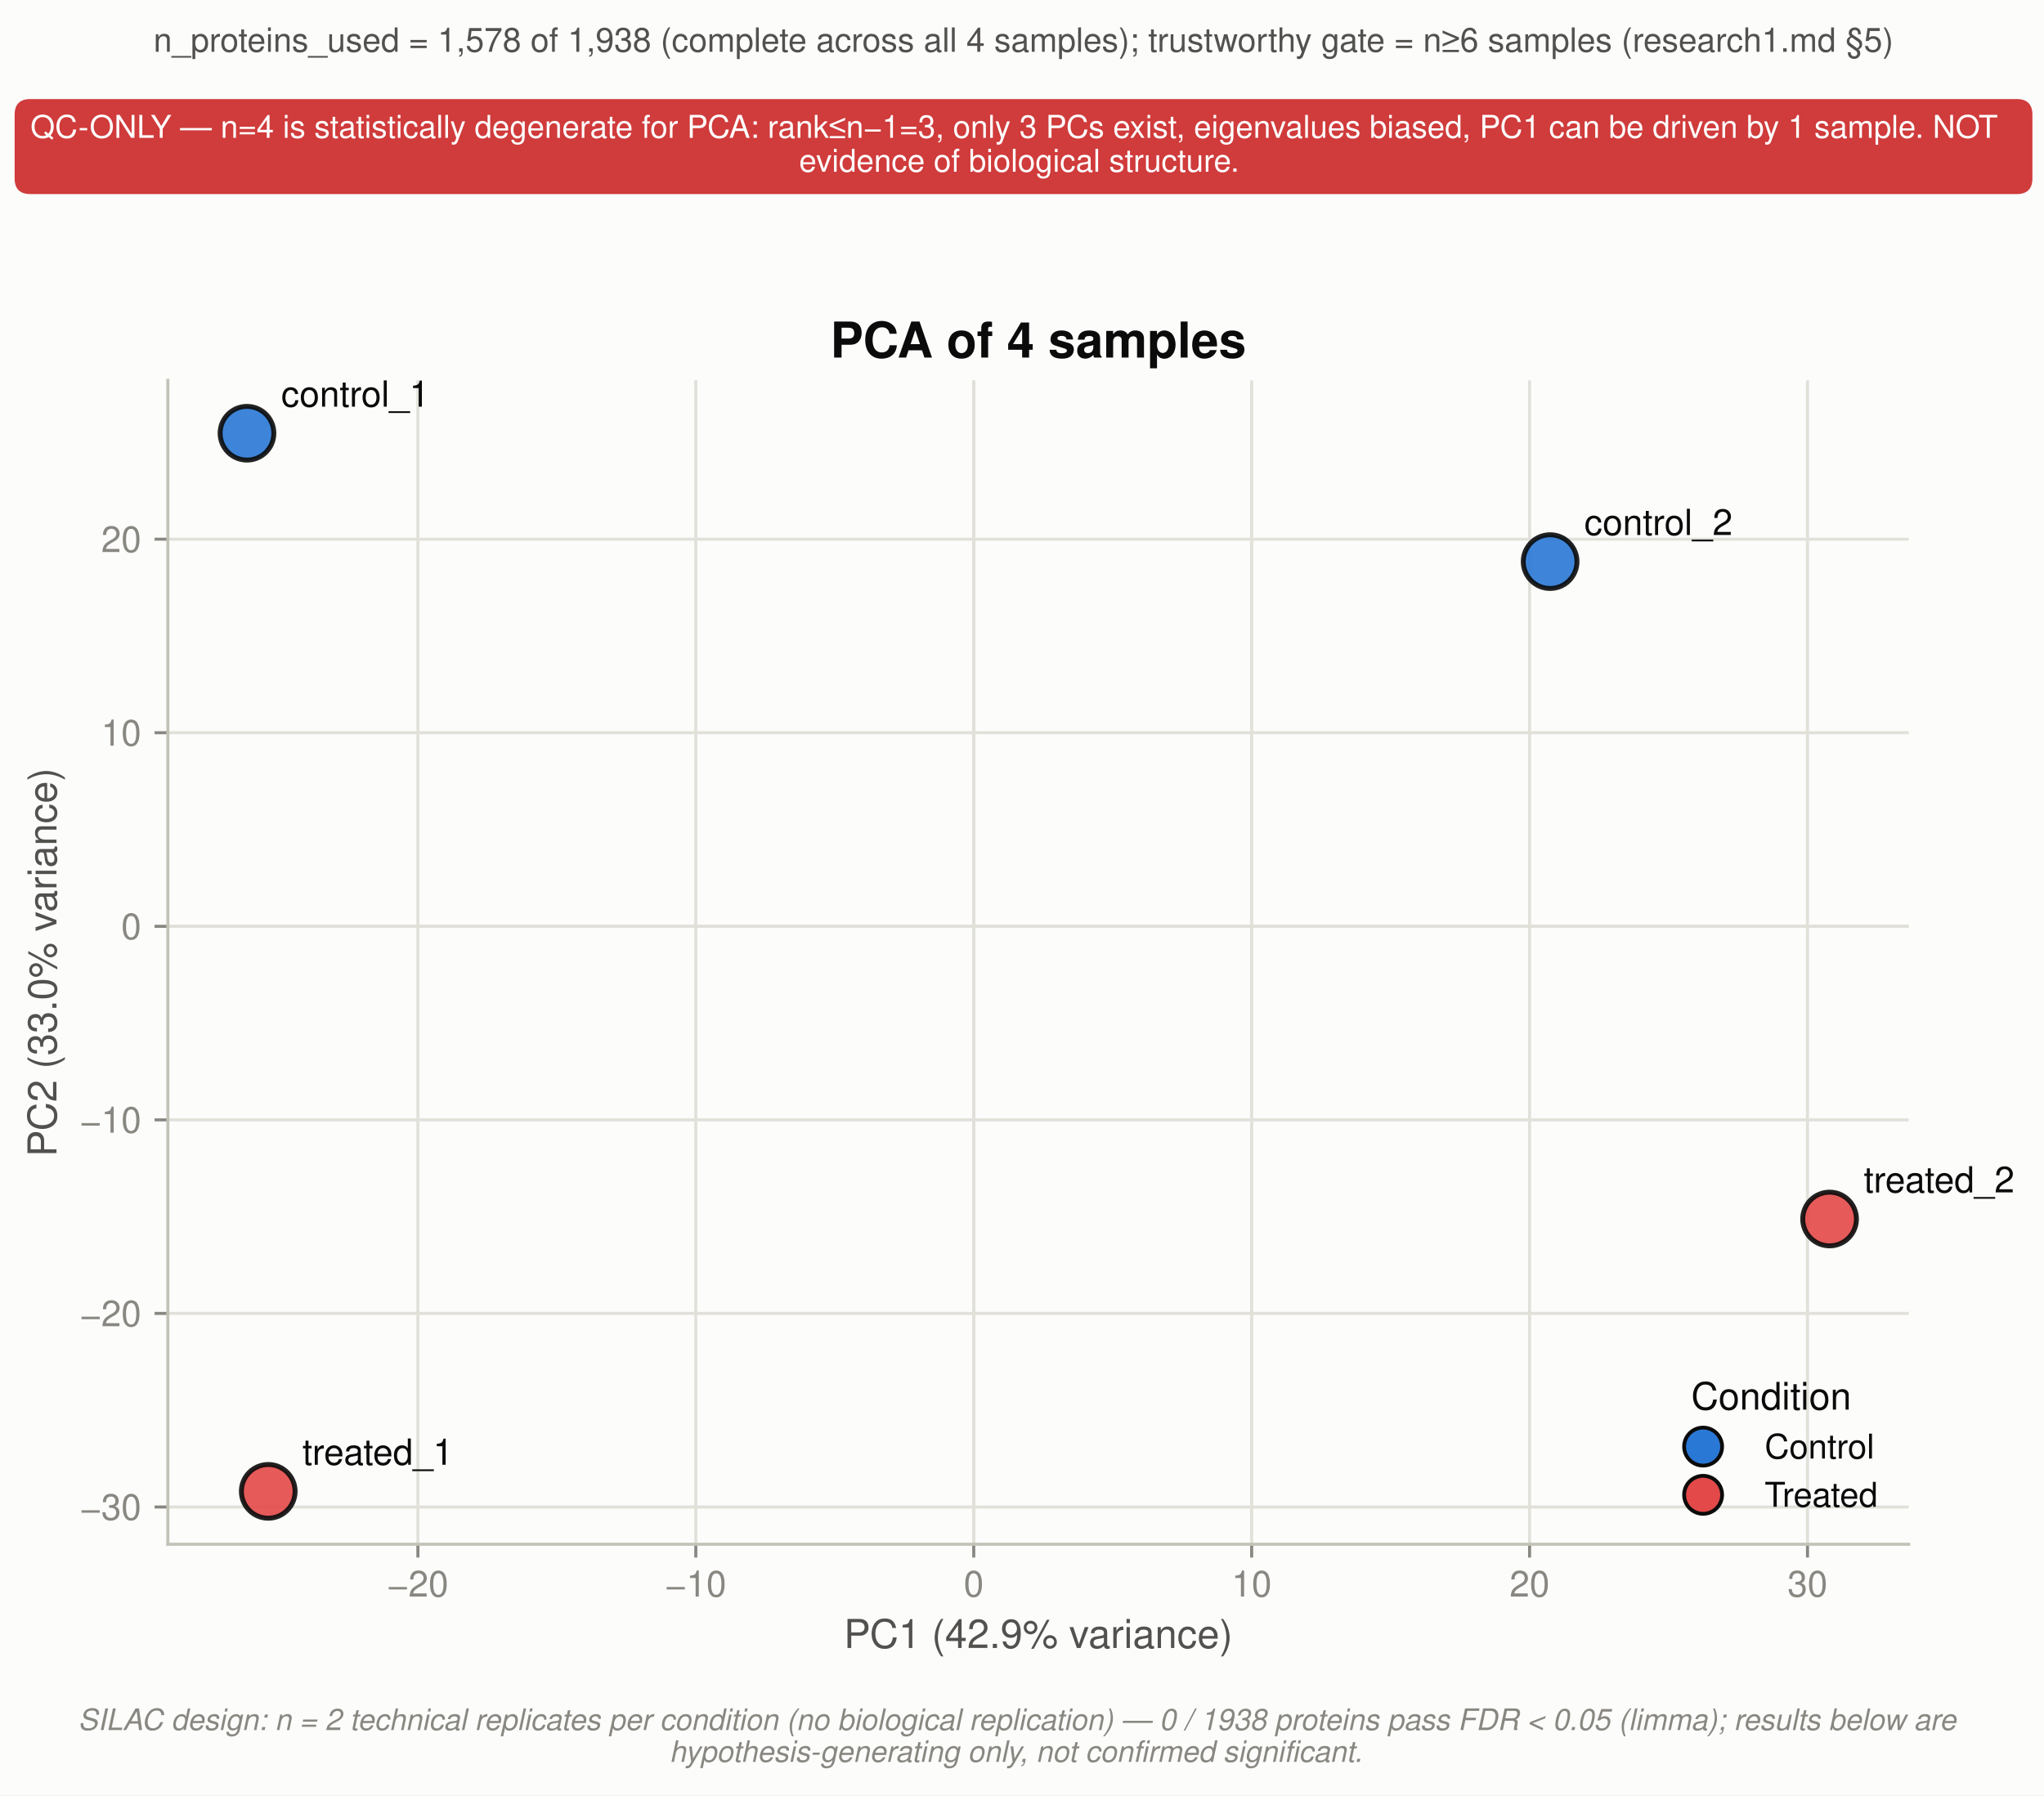
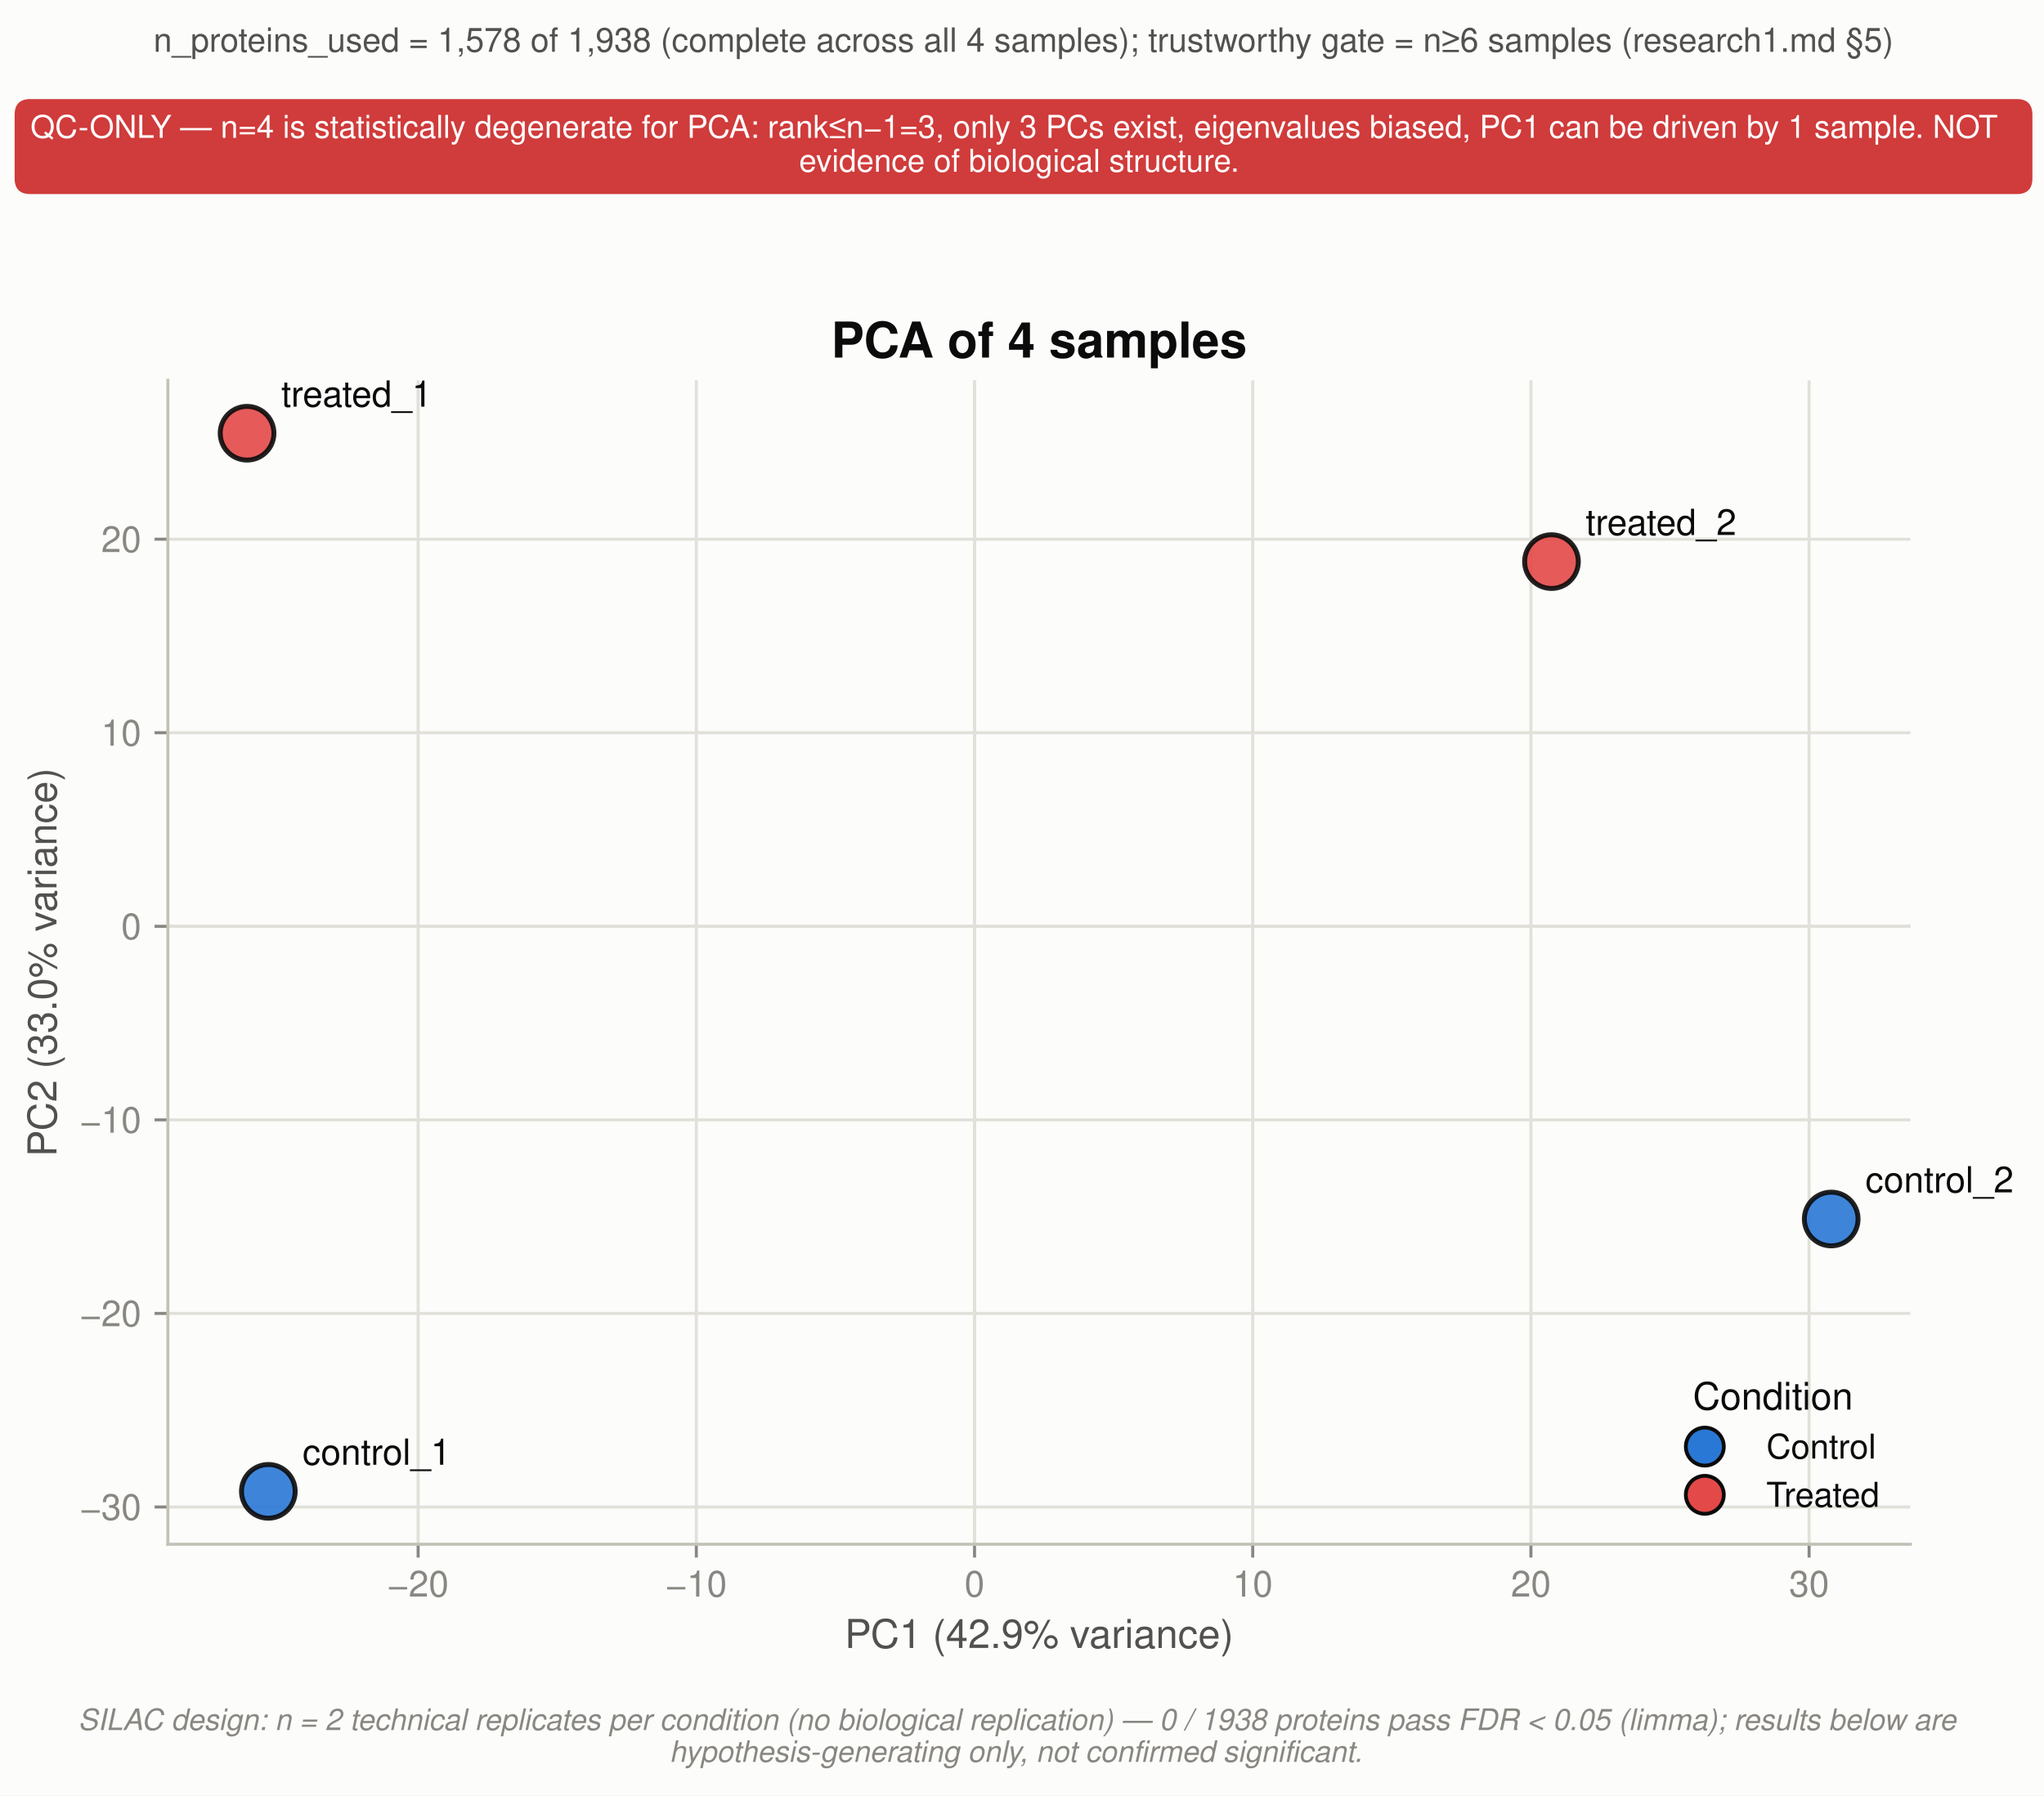
<svg xmlns="http://www.w3.org/2000/svg" xmlns:xlink="http://www.w3.org/1999/xlink" width="538.292pt" height="472.896pt" viewBox="0 0 538.292 472.896" version="1.1">
  <defs>
    <style type="text/css">*{stroke-linejoin: round; stroke-linecap: butt}</style>
  </defs>
  <g id="figure_1">
    <g id="patch_1">
      <path d="M 0 472.896  L 538.292 472.896  L 538.292 0  L 0 0  z " style="fill: #fcfcfb" />
    </g>
    <g id="axes_1">
      <g id="patch_2">
-         <path d="M 44.206 406.744  L 502.663 406.744  L 502.663 100.176  L 44.206 100.176  z " style="fill: #fcfcfb" />
+         <path d="M 44.206 406.744  L 503.113 406.744  L 503.113 100.176  L 44.206 100.176  z " style="fill: #fcfcfb" />
      </g>
      <g id="matplotlib.axis_1">
        <g id="xtick_1">
          <g id="line2d_1">
-             <path d="M 110.052 406.744  L 110.052 100.176  " clip-path="url(#pb75057fc97)" style="fill: none; stroke: #e1e0d9; stroke-width: 0.8; stroke-linecap: square" />
+             <path d="M 110.116 406.744  L 110.116 100.176  " clip-path="url(#p90322f97b9)" style="fill: none; stroke: #e1e0d9; stroke-width: 0.8; stroke-linecap: square" />
          </g>
          <g id="line2d_2">
            <defs>
-               <path id="m70af6d9a40" d="M 0 0  L 0 3.5  " style="stroke: #898781; stroke-width: 0.8" />
+               <path id="m5e6d50a8f6" d="M 0 0  L 0 3.5  " style="stroke: #898781; stroke-width: 0.8" />
            </defs>
            <g>
-               <use xlink:href="#m70af6d9a40" x="110.052" y="406.744" style="fill: #898781; stroke: #898781; stroke-width: 0.8" />
+               <use xlink:href="#m5e6d50a8f6" x="110.116" y="406.744" style="fill: #898781; stroke: #898781; stroke-width: 0.8" />
            </g>
          </g>
          <g id="text_1">
-             <text style="font-size: 9.5px; font-family: 'Helvetica Neue', 'Helvetica', 'Arial', 'DejaVu Sans', sans-serif; text-anchor: middle; fill: #898781" x="110.052" y="420.528" transform="rotate(-0 110.0516 420.5276)">−20</text>
+             <text style="font-size: 9.5px; font-family: 'Helvetica Neue', 'Helvetica', 'Arial', 'DejaVu Sans', sans-serif; text-anchor: middle; fill: #898781" x="110.116" y="420.528" transform="rotate(-0 110.1162 420.5276)">−20</text>
          </g>
        </g>
        <g id="xtick_2">
          <g id="line2d_3">
-             <path d="M 183.243 406.744  L 183.243 100.176  " clip-path="url(#pb75057fc97)" style="fill: none; stroke: #e1e0d9; stroke-width: 0.8; stroke-linecap: square" />
+             <path d="M 183.38 406.744  L 183.38 100.176  " clip-path="url(#p90322f97b9)" style="fill: none; stroke: #e1e0d9; stroke-width: 0.8; stroke-linecap: square" />
          </g>
          <g id="line2d_4">
            <g>
-               <use xlink:href="#m70af6d9a40" x="183.243" y="406.744" style="fill: #898781; stroke: #898781; stroke-width: 0.8" />
+               <use xlink:href="#m5e6d50a8f6" x="183.38" y="406.744" style="fill: #898781; stroke: #898781; stroke-width: 0.8" />
            </g>
          </g>
          <g id="text_2">
-             <text style="font-size: 9.5px; font-family: 'Helvetica Neue', 'Helvetica', 'Arial', 'DejaVu Sans', sans-serif; text-anchor: middle; fill: #898781" x="183.243" y="420.528" transform="rotate(-0 183.2433 420.5276)">−10</text>
+             <text style="font-size: 9.5px; font-family: 'Helvetica Neue', 'Helvetica', 'Arial', 'DejaVu Sans', sans-serif; text-anchor: middle; fill: #898781" x="183.38" y="420.528" transform="rotate(-0 183.3798 420.5276)">−10</text>
          </g>
        </g>
        <g id="xtick_3">
          <g id="line2d_5">
-             <path d="M 256.435 406.744  L 256.435 100.176  " clip-path="url(#pb75057fc97)" style="fill: none; stroke: #e1e0d9; stroke-width: 0.8; stroke-linecap: square" />
+             <path d="M 256.643 406.744  L 256.643 100.176  " clip-path="url(#p90322f97b9)" style="fill: none; stroke: #e1e0d9; stroke-width: 0.8; stroke-linecap: square" />
          </g>
          <g id="line2d_6">
            <g>
-               <use xlink:href="#m70af6d9a40" x="256.435" y="406.744" style="fill: #898781; stroke: #898781; stroke-width: 0.8" />
+               <use xlink:href="#m5e6d50a8f6" x="256.643" y="406.744" style="fill: #898781; stroke: #898781; stroke-width: 0.8" />
            </g>
          </g>
          <g id="text_3">
-             <text style="font-size: 9.5px; font-family: 'Helvetica Neue', 'Helvetica', 'Arial', 'DejaVu Sans', sans-serif; text-anchor: middle; fill: #898781" x="256.435" y="420.528" transform="rotate(-0 256.435 420.5276)">0</text>
+             <text style="font-size: 9.5px; font-family: 'Helvetica Neue', 'Helvetica', 'Arial', 'DejaVu Sans', sans-serif; text-anchor: middle; fill: #898781" x="256.643" y="420.528" transform="rotate(-0 256.6433 420.5276)">0</text>
          </g>
        </g>
        <g id="xtick_4">
          <g id="line2d_7">
-             <path d="M 329.627 406.744  L 329.627 100.176  " clip-path="url(#pb75057fc97)" style="fill: none; stroke: #e1e0d9; stroke-width: 0.8; stroke-linecap: square" />
+             <path d="M 329.907 406.744  L 329.907 100.176  " clip-path="url(#p90322f97b9)" style="fill: none; stroke: #e1e0d9; stroke-width: 0.8; stroke-linecap: square" />
          </g>
          <g id="line2d_8">
            <g>
-               <use xlink:href="#m70af6d9a40" x="329.627" y="406.744" style="fill: #898781; stroke: #898781; stroke-width: 0.8" />
+               <use xlink:href="#m5e6d50a8f6" x="329.907" y="406.744" style="fill: #898781; stroke: #898781; stroke-width: 0.8" />
            </g>
          </g>
          <g id="text_4">
-             <text style="font-size: 9.5px; font-family: 'Helvetica Neue', 'Helvetica', 'Arial', 'DejaVu Sans', sans-serif; text-anchor: middle; fill: #898781" x="329.627" y="420.528" transform="rotate(-0 329.6267 420.5276)">10</text>
+             <text style="font-size: 9.5px; font-family: 'Helvetica Neue', 'Helvetica', 'Arial', 'DejaVu Sans', sans-serif; text-anchor: middle; fill: #898781" x="329.907" y="420.528" transform="rotate(-0 329.9069 420.5276)">10</text>
          </g>
        </g>
        <g id="xtick_5">
          <g id="line2d_9">
-             <path d="M 402.818 406.744  L 402.818 100.176  " clip-path="url(#pb75057fc97)" style="fill: none; stroke: #e1e0d9; stroke-width: 0.8; stroke-linecap: square" />
+             <path d="M 403.17 406.744  L 403.17 100.176  " clip-path="url(#p90322f97b9)" style="fill: none; stroke: #e1e0d9; stroke-width: 0.8; stroke-linecap: square" />
          </g>
          <g id="line2d_10">
            <g>
-               <use xlink:href="#m70af6d9a40" x="402.818" y="406.744" style="fill: #898781; stroke: #898781; stroke-width: 0.8" />
+               <use xlink:href="#m5e6d50a8f6" x="403.17" y="406.744" style="fill: #898781; stroke: #898781; stroke-width: 0.8" />
            </g>
          </g>
          <g id="text_5">
-             <text style="font-size: 9.5px; font-family: 'Helvetica Neue', 'Helvetica', 'Arial', 'DejaVu Sans', sans-serif; text-anchor: middle; fill: #898781" x="402.818" y="420.528" transform="rotate(-0 402.8185 420.5276)">20</text>
+             <text style="font-size: 9.5px; font-family: 'Helvetica Neue', 'Helvetica', 'Arial', 'DejaVu Sans', sans-serif; text-anchor: middle; fill: #898781" x="403.17" y="420.528" transform="rotate(-0 403.1705 420.5276)">20</text>
          </g>
        </g>
        <g id="xtick_6">
          <g id="line2d_11">
-             <path d="M 476.01 406.744  L 476.01 100.176  " clip-path="url(#pb75057fc97)" style="fill: none; stroke: #e1e0d9; stroke-width: 0.8; stroke-linecap: square" />
+             <path d="M 476.434 406.744  L 476.434 100.176  " clip-path="url(#p90322f97b9)" style="fill: none; stroke: #e1e0d9; stroke-width: 0.8; stroke-linecap: square" />
          </g>
          <g id="line2d_12">
            <g>
-               <use xlink:href="#m70af6d9a40" x="476.01" y="406.744" style="fill: #898781; stroke: #898781; stroke-width: 0.8" />
+               <use xlink:href="#m5e6d50a8f6" x="476.434" y="406.744" style="fill: #898781; stroke: #898781; stroke-width: 0.8" />
            </g>
          </g>
          <g id="text_6">
-             <text style="font-size: 9.5px; font-family: 'Helvetica Neue', 'Helvetica', 'Arial', 'DejaVu Sans', sans-serif; text-anchor: middle; fill: #898781" x="476.01" y="420.528" transform="rotate(-0 476.0102 420.5276)">30</text>
+             <text style="font-size: 9.5px; font-family: 'Helvetica Neue', 'Helvetica', 'Arial', 'DejaVu Sans', sans-serif; text-anchor: middle; fill: #898781" x="476.434" y="420.528" transform="rotate(-0 476.434 420.5276)">30</text>
          </g>
        </g>
        <g id="text_7">
-           <text style="font-size: 10.5px; font-family: 'Helvetica Neue', 'Helvetica', 'Arial', 'DejaVu Sans', sans-serif; text-anchor: middle; fill: #52514e" x="273.435" y="434.074" transform="rotate(-0 273.4347 434.0742)">PC1 (42.9% variance)</text>
+           <text style="font-size: 10.5px; font-family: 'Helvetica Neue', 'Helvetica', 'Arial', 'DejaVu Sans', sans-serif; text-anchor: middle; fill: #52514e" x="273.66" y="434.074" transform="rotate(-0 273.6597 434.0742)">PC1 (42.9% variance)</text>
        </g>
      </g>
      <g id="matplotlib.axis_2">
        <g id="ytick_1">
          <g id="line2d_13">
-             <path d="M 44.206 396.925  L 502.663 396.925  " clip-path="url(#pb75057fc97)" style="fill: none; stroke: #e1e0d9; stroke-width: 0.8; stroke-linecap: square" />
+             <path d="M 44.206 396.925  L 503.113 396.925  " clip-path="url(#p90322f97b9)" style="fill: none; stroke: #e1e0d9; stroke-width: 0.8; stroke-linecap: square" />
          </g>
          <g id="line2d_14">
            <defs>
-               <path id="m0026a164ce" d="M 0 0  L -3.5 0  " style="stroke: #898781; stroke-width: 0.8" />
+               <path id="ma231604d0b" d="M 0 0  L -3.5 0  " style="stroke: #898781; stroke-width: 0.8" />
            </defs>
            <g>
-               <use xlink:href="#m0026a164ce" x="44.206" y="396.925" style="fill: #898781; stroke: #898781; stroke-width: 0.8" />
+               <use xlink:href="#ma231604d0b" x="44.206" y="396.925" style="fill: #898781; stroke: #898781; stroke-width: 0.8" />
            </g>
          </g>
          <g id="text_8">
            <text style="font-size: 9.5px; font-family: 'Helvetica Neue', 'Helvetica', 'Arial', 'DejaVu Sans', sans-serif; text-anchor: end; fill: #898781" x="37.206" y="400.317" transform="rotate(-0 37.20648 400.3171)">−30</text>
          </g>
        </g>
        <g id="ytick_2">
          <g id="line2d_15">
-             <path d="M 44.206 345.943  L 502.663 345.943  " clip-path="url(#pb75057fc97)" style="fill: none; stroke: #e1e0d9; stroke-width: 0.8; stroke-linecap: square" />
+             <path d="M 44.206 345.943  L 503.113 345.943  " clip-path="url(#p90322f97b9)" style="fill: none; stroke: #e1e0d9; stroke-width: 0.8; stroke-linecap: square" />
          </g>
          <g id="line2d_16">
            <g>
-               <use xlink:href="#m0026a164ce" x="44.206" y="345.943" style="fill: #898781; stroke: #898781; stroke-width: 0.8" />
+               <use xlink:href="#ma231604d0b" x="44.206" y="345.943" style="fill: #898781; stroke: #898781; stroke-width: 0.8" />
            </g>
          </g>
          <g id="text_9">
            <text style="font-size: 9.5px; font-family: 'Helvetica Neue', 'Helvetica', 'Arial', 'DejaVu Sans', sans-serif; text-anchor: end; fill: #898781" x="37.206" y="349.335" transform="rotate(-0 37.20648 349.3351)">−20</text>
          </g>
        </g>
        <g id="ytick_3">
          <g id="line2d_17">
-             <path d="M 44.206 294.961  L 502.663 294.961  " clip-path="url(#pb75057fc97)" style="fill: none; stroke: #e1e0d9; stroke-width: 0.8; stroke-linecap: square" />
+             <path d="M 44.206 294.961  L 503.113 294.961  " clip-path="url(#p90322f97b9)" style="fill: none; stroke: #e1e0d9; stroke-width: 0.8; stroke-linecap: square" />
          </g>
          <g id="line2d_18">
            <g>
-               <use xlink:href="#m0026a164ce" x="44.206" y="294.961" style="fill: #898781; stroke: #898781; stroke-width: 0.8" />
+               <use xlink:href="#ma231604d0b" x="44.206" y="294.961" style="fill: #898781; stroke: #898781; stroke-width: 0.8" />
            </g>
          </g>
          <g id="text_10">
            <text style="font-size: 9.5px; font-family: 'Helvetica Neue', 'Helvetica', 'Arial', 'DejaVu Sans', sans-serif; text-anchor: end; fill: #898781" x="37.206" y="298.353" transform="rotate(-0 37.20648 298.3532)">−10</text>
          </g>
        </g>
        <g id="ytick_4">
          <g id="line2d_19">
-             <path d="M 44.206 243.979  L 502.663 243.979  " clip-path="url(#pb75057fc97)" style="fill: none; stroke: #e1e0d9; stroke-width: 0.8; stroke-linecap: square" />
+             <path d="M 44.206 243.979  L 503.113 243.979  " clip-path="url(#p90322f97b9)" style="fill: none; stroke: #e1e0d9; stroke-width: 0.8; stroke-linecap: square" />
          </g>
          <g id="line2d_20">
            <g>
-               <use xlink:href="#m0026a164ce" x="44.206" y="243.979" style="fill: #898781; stroke: #898781; stroke-width: 0.8" />
+               <use xlink:href="#ma231604d0b" x="44.206" y="243.979" style="fill: #898781; stroke: #898781; stroke-width: 0.8" />
            </g>
          </g>
          <g id="text_11">
            <text style="font-size: 9.5px; font-family: 'Helvetica Neue', 'Helvetica', 'Arial', 'DejaVu Sans', sans-serif; text-anchor: end; fill: #898781" x="37.206" y="247.371" transform="rotate(-0 37.20648 247.3713)">0</text>
          </g>
        </g>
        <g id="ytick_5">
          <g id="line2d_21">
-             <path d="M 44.206 192.998  L 502.663 192.998  " clip-path="url(#pb75057fc97)" style="fill: none; stroke: #e1e0d9; stroke-width: 0.8; stroke-linecap: square" />
+             <path d="M 44.206 192.998  L 503.113 192.998  " clip-path="url(#p90322f97b9)" style="fill: none; stroke: #e1e0d9; stroke-width: 0.8; stroke-linecap: square" />
          </g>
          <g id="line2d_22">
            <g>
-               <use xlink:href="#m0026a164ce" x="44.206" y="192.998" style="fill: #898781; stroke: #898781; stroke-width: 0.8" />
+               <use xlink:href="#ma231604d0b" x="44.206" y="192.998" style="fill: #898781; stroke: #898781; stroke-width: 0.8" />
            </g>
          </g>
          <g id="text_12">
            <text style="font-size: 9.5px; font-family: 'Helvetica Neue', 'Helvetica', 'Arial', 'DejaVu Sans', sans-serif; text-anchor: end; fill: #898781" x="37.206" y="196.389" transform="rotate(-0 37.20648 196.3893)">10</text>
          </g>
        </g>
        <g id="ytick_6">
          <g id="line2d_23">
-             <path d="M 44.206 142.016  L 502.663 142.016  " clip-path="url(#pb75057fc97)" style="fill: none; stroke: #e1e0d9; stroke-width: 0.8; stroke-linecap: square" />
+             <path d="M 44.206 142.016  L 503.113 142.016  " clip-path="url(#p90322f97b9)" style="fill: none; stroke: #e1e0d9; stroke-width: 0.8; stroke-linecap: square" />
          </g>
          <g id="line2d_24">
            <g>
-               <use xlink:href="#m0026a164ce" x="44.206" y="142.016" style="fill: #898781; stroke: #898781; stroke-width: 0.8" />
+               <use xlink:href="#ma231604d0b" x="44.206" y="142.016" style="fill: #898781; stroke: #898781; stroke-width: 0.8" />
            </g>
          </g>
          <g id="text_13">
            <text style="font-size: 9.5px; font-family: 'Helvetica Neue', 'Helvetica', 'Arial', 'DejaVu Sans', sans-serif; text-anchor: end; fill: #898781" x="37.206" y="145.407" transform="rotate(-0 37.20648 145.4074)">20</text>
          </g>
        </g>
        <g id="text_14">
          <text style="font-size: 10.5px; font-family: 'Helvetica Neue', 'Helvetica', 'Arial', 'DejaVu Sans', sans-serif; text-anchor: middle; fill: #52514e" x="14.875" y="253.46" transform="rotate(-90 14.87484 253.46)">PC2 (33.0% variance)</text>
        </g>
      </g>
      <g id="line2d_25">
-         <path d="M 44.206 243.979  L 502.663 243.979  " clip-path="url(#pb75057fc97)" style="fill: none; stroke: #e1e0d9; stroke-width: 0.8; stroke-linecap: square" />
+         <path d="M 44.206 243.979  L 503.113 243.979  " clip-path="url(#p90322f97b9)" style="fill: none; stroke: #e1e0d9; stroke-width: 0.8; stroke-linecap: square" />
      </g>
      <g id="line2d_26">
-         <path d="M 256.435 406.744  L 256.435 100.176  " clip-path="url(#pb75057fc97)" style="fill: none; stroke: #e1e0d9; stroke-width: 0.8; stroke-linecap: square" />
+         <path d="M 256.643 406.744  L 256.643 100.176  " clip-path="url(#p90322f97b9)" style="fill: none; stroke: #e1e0d9; stroke-width: 0.8; stroke-linecap: square" />
      </g>
      <g id="patch_3">
        <path d="M 44.206 406.744  L 44.206 100.176  " style="fill: none; stroke: #c3c2b7; stroke-width: 0.8; stroke-linejoin: miter; stroke-linecap: square" />
      </g>
      <g id="patch_4">
-         <path d="M 44.206 406.744  L 502.663 406.744  " style="fill: none; stroke: #c3c2b7; stroke-width: 0.8; stroke-linejoin: miter; stroke-linecap: square" />
+         <path d="M 44.206 406.744  L 503.113 406.744  " style="fill: none; stroke: #c3c2b7; stroke-width: 0.8; stroke-linejoin: miter; stroke-linecap: square" />
      </g>
      <g id="PathCollection_1">
        <defs>
-           <path id="mf7879ed43e" d="M 0 7.071  C 1.875 7.071 3.674 6.326 5 5  C 6.326 3.674 7.071 1.875 7.071 0  C 7.071 -1.875 6.326 -3.674 5 -5  C 3.674 -6.326 1.875 -7.071 0 -7.071  C -1.875 -7.071 -3.674 -6.326 -5 -5  C -6.326 -3.674 -7.071 -1.875 -7.071 0  C -7.071 1.875 -6.326 3.674 -5 5  C -3.674 6.326 -1.875 7.071 0 7.071  z " style="stroke: #0b0b0b; stroke-opacity: 0.9; stroke-width: 1.3" />
+           <path id="m67857140b6" d="M 0 7.071  C 1.875 7.071 3.674 6.326 5 5  C 6.326 3.674 7.071 1.875 7.071 0  C 7.071 -1.875 6.326 -3.674 5 -5  C 3.674 -6.326 1.875 -7.071 0 -7.071  C -1.875 -7.071 -3.674 -6.326 -5 -5  C -6.326 -3.674 -7.071 -1.875 -7.071 0  C -7.071 1.875 -6.326 3.674 -5 5  C -3.674 6.326 -1.875 7.071 0 7.071  z " style="stroke: #0b0b0b; stroke-opacity: 0.9; stroke-width: 1.3" />
        </defs>
-         <g clip-path="url(#pb75057fc97)">
-           <use xlink:href="#mf7879ed43e" x="65.045" y="114.111" style="fill: #2a78d6; fill-opacity: 0.9; stroke: #0b0b0b; stroke-opacity: 0.9; stroke-width: 1.3" />
+         <g clip-path="url(#p90322f97b9)">
+           <use xlink:href="#m67857140b6" x="70.669" y="392.809" style="fill: #2a78d6; fill-opacity: 0.9; stroke: #0b0b0b; stroke-opacity: 0.9; stroke-width: 1.3" />
        </g>
      </g>
      <g id="text_15">
-         <text style="font-size: 9.5px; font-family: 'Helvetica Neue', 'Helvetica', 'Arial', 'DejaVu Sans', sans-serif; text-anchor: start; fill: #0b0b0b" x="74.045" y="107.111" transform="rotate(-0 74.04541 107.1109)">control_1</text>
+         <text style="font-size: 9.5px; font-family: 'Helvetica Neue', 'Helvetica', 'Arial', 'DejaVu Sans', sans-serif; text-anchor: start; fill: #0b0b0b" x="79.669" y="385.809" transform="rotate(-0 79.66896 385.8091)">control_1</text>
      </g>
      <g id="PathCollection_2">
-         <g clip-path="url(#pb75057fc97)">
-           <use xlink:href="#mf7879ed43e" x="408.228" y="147.922" style="fill: #2a78d6; fill-opacity: 0.9; stroke: #0b0b0b; stroke-opacity: 0.9; stroke-width: 1.3" />
+         <g clip-path="url(#p90322f97b9)">
+           <use xlink:href="#m67857140b6" x="482.253" y="321.076" style="fill: #2a78d6; fill-opacity: 0.9; stroke: #0b0b0b; stroke-opacity: 0.9; stroke-width: 1.3" />
        </g>
      </g>
      <g id="text_16">
-         <text style="font-size: 9.5px; font-family: 'Helvetica Neue', 'Helvetica', 'Arial', 'DejaVu Sans', sans-serif; text-anchor: start; fill: #0b0b0b" x="417.228" y="140.922" transform="rotate(-0 417.2277 140.9218)">control_2</text>
+         <text style="font-size: 9.5px; font-family: 'Helvetica Neue', 'Helvetica', 'Arial', 'DejaVu Sans', sans-serif; text-anchor: start; fill: #0b0b0b" x="491.253" y="314.076" transform="rotate(-0 491.2535 314.0761)">control_2</text>
      </g>
      <g id="PathCollection_3">
        <defs>
-           <path id="m8f6b0f54ad" d="M 0 7.071  C 1.875 7.071 3.674 6.326 5 5  C 6.326 3.674 7.071 1.875 7.071 0  C 7.071 -1.875 6.326 -3.674 5 -5  C 3.674 -6.326 1.875 -7.071 0 -7.071  C -1.875 -7.071 -3.674 -6.326 -5 -5  C -6.326 -3.674 -7.071 -1.875 -7.071 0  C -7.071 1.875 -6.326 3.674 -5 5  C -3.674 6.326 -1.875 7.071 0 7.071  z " style="stroke: #0b0b0b; stroke-opacity: 0.9; stroke-width: 1.3" />
+           <path id="m4da33d1fac" d="M 0 7.071  C 1.875 7.071 3.674 6.326 5 5  C 6.326 3.674 7.071 1.875 7.071 0  C 7.071 -1.875 6.326 -3.674 5 -5  C 3.674 -6.326 1.875 -7.071 0 -7.071  C -1.875 -7.071 -3.674 -6.326 -5 -5  C -6.326 -3.674 -7.071 -1.875 -7.071 0  C -7.071 1.875 -6.326 3.674 -5 5  C -3.674 6.326 -1.875 7.071 0 7.071  z " style="stroke: #0b0b0b; stroke-opacity: 0.9; stroke-width: 1.3" />
        </defs>
-         <g clip-path="url(#pb75057fc97)">
-           <use xlink:href="#m8f6b0f54ad" x="70.643" y="392.809" style="fill: #e34948; fill-opacity: 0.9; stroke: #0b0b0b; stroke-opacity: 0.9; stroke-width: 1.3" />
+         <g clip-path="url(#p90322f97b9)">
+           <use xlink:href="#m4da33d1fac" x="65.066" y="114.111" style="fill: #e34948; fill-opacity: 0.9; stroke: #0b0b0b; stroke-opacity: 0.9; stroke-width: 1.3" />
        </g>
      </g>
      <g id="text_17">
-         <text style="font-size: 9.5px; font-family: 'Helvetica Neue', 'Helvetica', 'Arial', 'DejaVu Sans', sans-serif; text-anchor: start; fill: #0b0b0b" x="79.643" y="385.809" transform="rotate(-0 79.64302 385.8091)">treated_1</text>
+         <text style="font-size: 9.5px; font-family: 'Helvetica Neue', 'Helvetica', 'Arial', 'DejaVu Sans', sans-serif; text-anchor: start; fill: #0b0b0b" x="74.066" y="107.111" transform="rotate(-0 74.06587 107.1109)">treated_1</text>
      </g>
      <g id="PathCollection_4">
-         <g clip-path="url(#pb75057fc97)">
-           <use xlink:href="#m8f6b0f54ad" x="481.824" y="321.076" style="fill: #e34948; fill-opacity: 0.9; stroke: #0b0b0b; stroke-opacity: 0.9; stroke-width: 1.3" />
+         <g clip-path="url(#p90322f97b9)">
+           <use xlink:href="#m4da33d1fac" x="408.585" y="147.922" style="fill: #e34948; fill-opacity: 0.9; stroke: #0b0b0b; stroke-opacity: 0.9; stroke-width: 1.3" />
        </g>
      </g>
      <g id="text_18">
-         <text style="font-size: 9.5px; font-family: 'Helvetica Neue', 'Helvetica', 'Arial', 'DejaVu Sans', sans-serif; text-anchor: start; fill: #0b0b0b" x="490.824" y="314.076" transform="rotate(-0 490.8239 314.0761)">treated_2</text>
+         <text style="font-size: 9.5px; font-family: 'Helvetica Neue', 'Helvetica', 'Arial', 'DejaVu Sans', sans-serif; text-anchor: start; fill: #0b0b0b" x="417.585" y="140.922" transform="rotate(-0 417.585 140.9218)">treated_2</text>
      </g>
      <g id="text_19">
-         <text style="font-weight: 600; font-size: 13px; font-family: 'Helvetica Neue', 'Helvetica', 'Arial', 'DejaVu Sans', sans-serif; text-anchor: middle; fill: #0b0b0b" x="273.435" y="94.176" transform="rotate(-0 273.4347 94.176)">PCA of 4 samples</text>
+         <text style="font-weight: 600; font-size: 13px; font-family: 'Helvetica Neue', 'Helvetica', 'Arial', 'DejaVu Sans', sans-serif; text-anchor: middle; fill: #0b0b0b" x="273.66" y="94.176" transform="rotate(-0 273.6597 94.176)">PCA of 4 samples</text>
      </g>
      <g id="legend_1">
        <g id="text_20">
-           <text style="font-size: 10px; font-family: 'Helvetica Neue', 'Helvetica', 'Arial', 'DejaVu Sans', sans-serif; text-anchor: start; fill: #0b0b0b" x="445.37" y="371.274" transform="rotate(-0 445.3701 371.274)">Condition</text>
+           <text style="font-size: 10px; font-family: 'Helvetica Neue', 'Helvetica', 'Arial', 'DejaVu Sans', sans-serif; text-anchor: start; fill: #0b0b0b" x="445.82" y="371.274" transform="rotate(-0 445.8201 371.274)">Condition</text>
        </g>
        <g id="line2d_27">
          <defs>
-             <path id="m0ea2bdf6ce" d="M 0 5  C 1.326 5 2.598 4.473 3.536 3.536  C 4.473 2.598 5 1.326 5 0  C 5 -1.326 4.473 -2.598 3.536 -3.536  C 2.598 -4.473 1.326 -5 0 -5  C -1.326 -5 -2.598 -4.473 -3.536 -3.536  C -4.473 -2.598 -5 -1.326 -5 0  C -5 1.326 -4.473 2.598 -3.536 3.536  C -2.598 4.473 -1.326 5 0 5  z " style="stroke: #0b0b0b" />
+             <path id="m75859d7655" d="M 0 5  C 1.326 5 2.598 4.473 3.536 3.536  C 4.473 2.598 5 1.326 5 0  C 5 -1.326 4.473 -2.598 3.536 -3.536  C 2.598 -4.473 1.326 -5 0 -5  C -1.326 -5 -2.598 -4.473 -3.536 -3.536  C -4.473 -2.598 -5 -1.326 -5 0  C -5 1.326 -4.473 2.598 -3.536 3.536  C -2.598 4.473 -1.326 5 0 5  z " style="stroke: #0b0b0b" />
          </defs>
          <g>
-             <use xlink:href="#m0ea2bdf6ce" x="448.518" y="381.021" style="fill: #2a78d6; stroke: #0b0b0b" />
+             <use xlink:href="#m75859d7655" x="448.968" y="381.021" style="fill: #2a78d6; stroke: #0b0b0b" />
          </g>
        </g>
        <g id="text_21">
-           <text style="font-size: 9px; font-family: 'Helvetica Neue', 'Helvetica', 'Arial', 'DejaVu Sans', sans-serif; text-anchor: start; fill: #0b0b0b" x="464.718" y="384.171" transform="rotate(-0 464.718 384.1709)">Control</text>
+           <text style="font-size: 9px; font-family: 'Helvetica Neue', 'Helvetica', 'Arial', 'DejaVu Sans', sans-serif; text-anchor: start; fill: #0b0b0b" x="465.168" y="384.171" transform="rotate(-0 465.168 384.1709)">Control</text>
        </g>
        <g id="line2d_28">
          <defs>
-             <path id="m50b9478a2b" d="M 0 5  C 1.326 5 2.598 4.473 3.536 3.536  C 4.473 2.598 5 1.326 5 0  C 5 -1.326 4.473 -2.598 3.536 -3.536  C 2.598 -4.473 1.326 -5 0 -5  C -1.326 -5 -2.598 -4.473 -3.536 -3.536  C -4.473 -2.598 -5 -1.326 -5 0  C -5 1.326 -4.473 2.598 -3.536 3.536  C -2.598 4.473 -1.326 5 0 5  z " style="stroke: #0b0b0b" />
+             <path id="m0b1a7af2e1" d="M 0 5  C 1.326 5 2.598 4.473 3.536 3.536  C 4.473 2.598 5 1.326 5 0  C 5 -1.326 4.473 -2.598 3.536 -3.536  C 2.598 -4.473 1.326 -5 0 -5  C -1.326 -5 -2.598 -4.473 -3.536 -3.536  C -4.473 -2.598 -5 -1.326 -5 0  C -5 1.326 -4.473 2.598 -3.536 3.536  C -2.598 4.473 -1.326 5 0 5  z " style="stroke: #0b0b0b" />
          </defs>
          <g>
-             <use xlink:href="#m50b9478a2b" x="448.518" y="393.721" style="fill: #e34948; stroke: #0b0b0b" />
+             <use xlink:href="#m0b1a7af2e1" x="448.968" y="393.721" style="fill: #e34948; stroke: #0b0b0b" />
          </g>
        </g>
        <g id="text_22">
-           <text style="font-size: 9px; font-family: 'Helvetica Neue', 'Helvetica', 'Arial', 'DejaVu Sans', sans-serif; text-anchor: start; fill: #0b0b0b" x="464.718" y="396.871" transform="rotate(-0 464.718 396.8707)">Treated</text>
+           <text style="font-size: 9px; font-family: 'Helvetica Neue', 'Helvetica', 'Arial', 'DejaVu Sans', sans-serif; text-anchor: start; fill: #0b0b0b" x="465.168" y="396.871" transform="rotate(-0 465.168 396.8707)">Treated</text>
        </g>
      </g>
    </g>
    <g id="text_23">
      <text style="font-size: 8.8px; font-family: 'Helvetica Neue', 'Helvetica', 'Arial', 'DejaVu Sans', sans-serif; text-anchor: middle; fill: #52514e" x="269.546" y="13.632" transform="rotate(-0 269.5465 13.63225)">n_proteins_used = 1,578 of 1,938 (complete across all 4 samples); trustworthy gate = n≥6 samples (research1.md §5)</text>
    </g>
    <g id="text_24">
      <g id="patch_5">
        <path d="M 8.001 51.119  L 531.092 51.119  Q 535.242 51.119 535.242 46.969  L 535.242 30.24  Q 535.242 26.09 531.092 26.09  L 8.001 26.09  Q 3.851 26.09 3.851 30.24  L 3.851 46.969  Q 3.851 51.119 8.001 51.119  z " style="fill: #d03b3b" />
      </g>
      <text style="font-size: 8.3px; font-family: 'Helvetica Neue', 'Helvetica', 'Arial', 'DejaVu Sans', sans-serif; fill: #ffffff" transform="translate(8.001164 36.30678)">QC-ONLY — n=4 is statistically degenerate for PCA: rank≤n−1=3, only 3 PCs exist, eigenvalues biased, PC1 can be driven by 1 sample. NOT</text>
      <text style="font-size: 8.3px; font-family: 'Helvetica Neue', 'Helvetica', 'Arial', 'DejaVu Sans', sans-serif; fill: #ffffff" transform="translate(210.4395 45.23343)">evidence of biological structure.</text>
    </g>
    <g id="text_25">
      <text style="font-style: italic; font-size: 7.8px; font-family: 'Helvetica Neue', 'Helvetica', 'Arial', 'DejaVu Sans', sans-serif; fill: #898781" transform="translate(20.55037 455.6764)">SILAC design: n = 2 technical replicates per condition (no biological replication) — 0 / 1938 proteins pass FDR &lt; 0.05 (limma); results below are</text>
      <text style="font-style: italic; font-size: 7.8px; font-family: 'Helvetica Neue', 'Helvetica', 'Arial', 'DejaVu Sans', sans-serif; fill: #898781" transform="translate(176.289 464.0653)">hypothesis-generating only, not confirmed significant.</text>
    </g>
  </g>
  <defs>
-     <clipPath id="pb75057fc97">
-       <rect x="44.206" y="100.176" width="458.456" height="306.568" />
+     <clipPath id="p90322f97b9">
+       <rect x="44.206" y="100.176" width="458.906" height="306.568" />
    </clipPath>
  </defs>
</svg>
